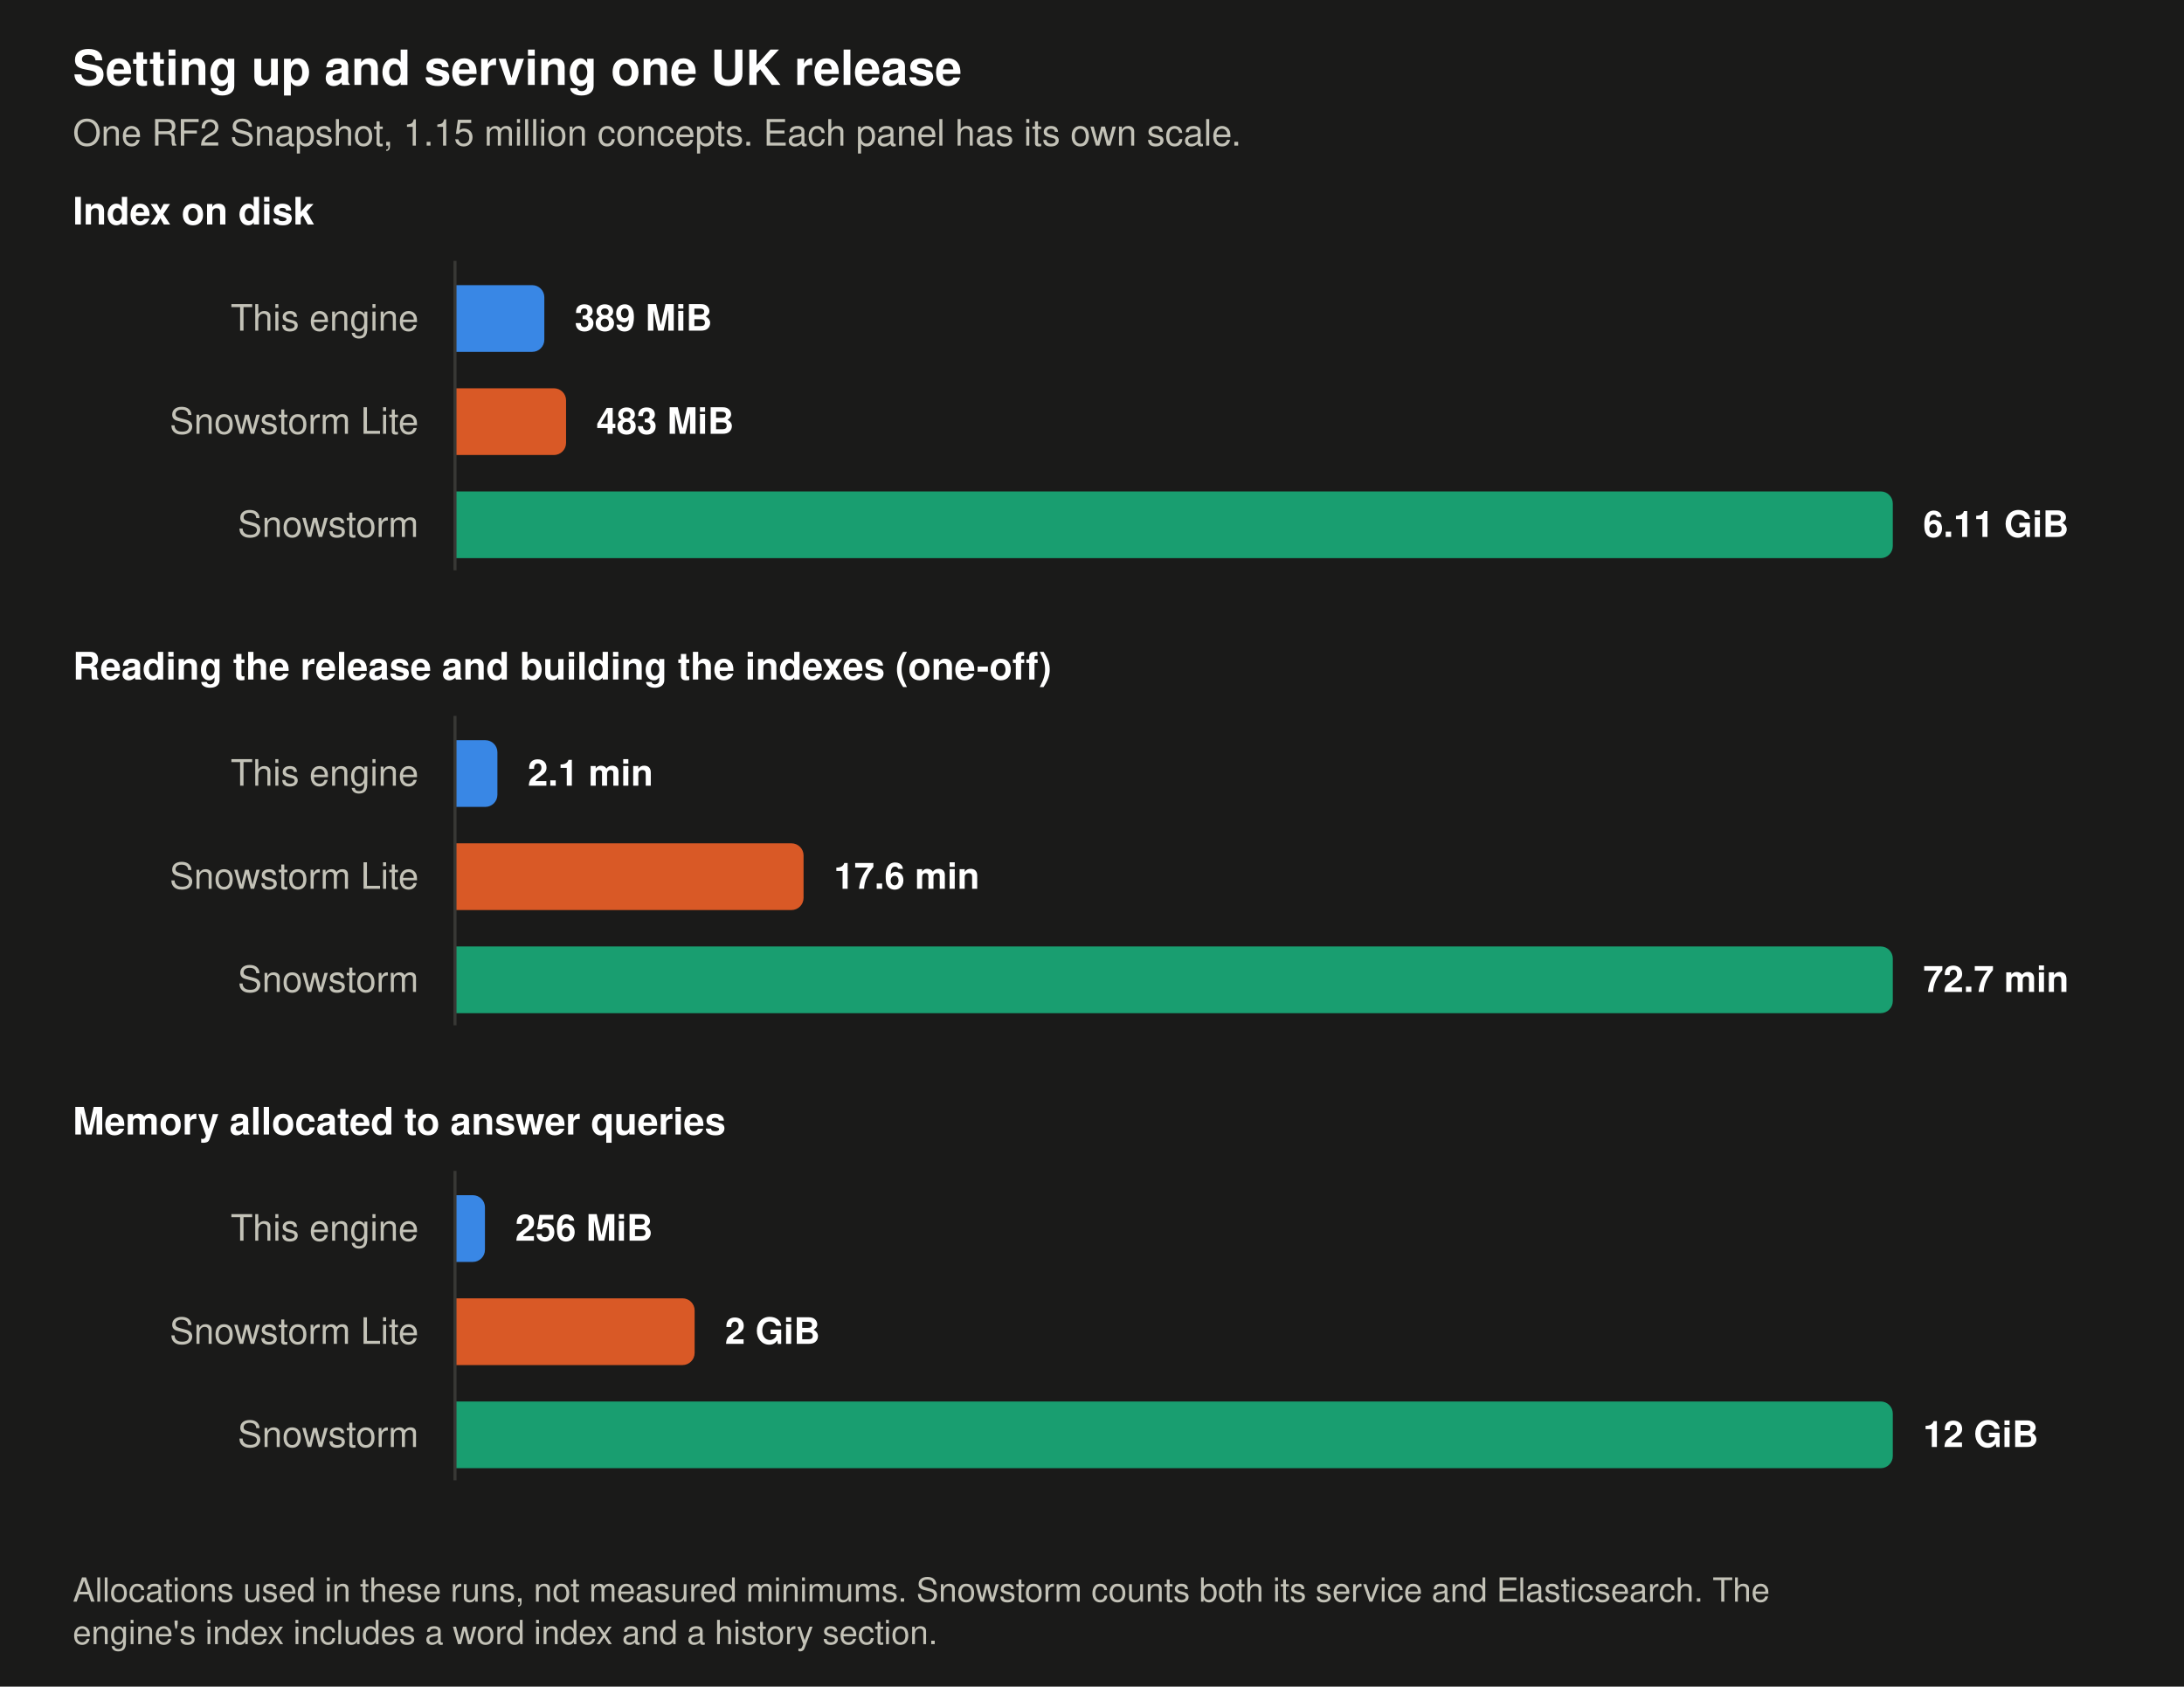
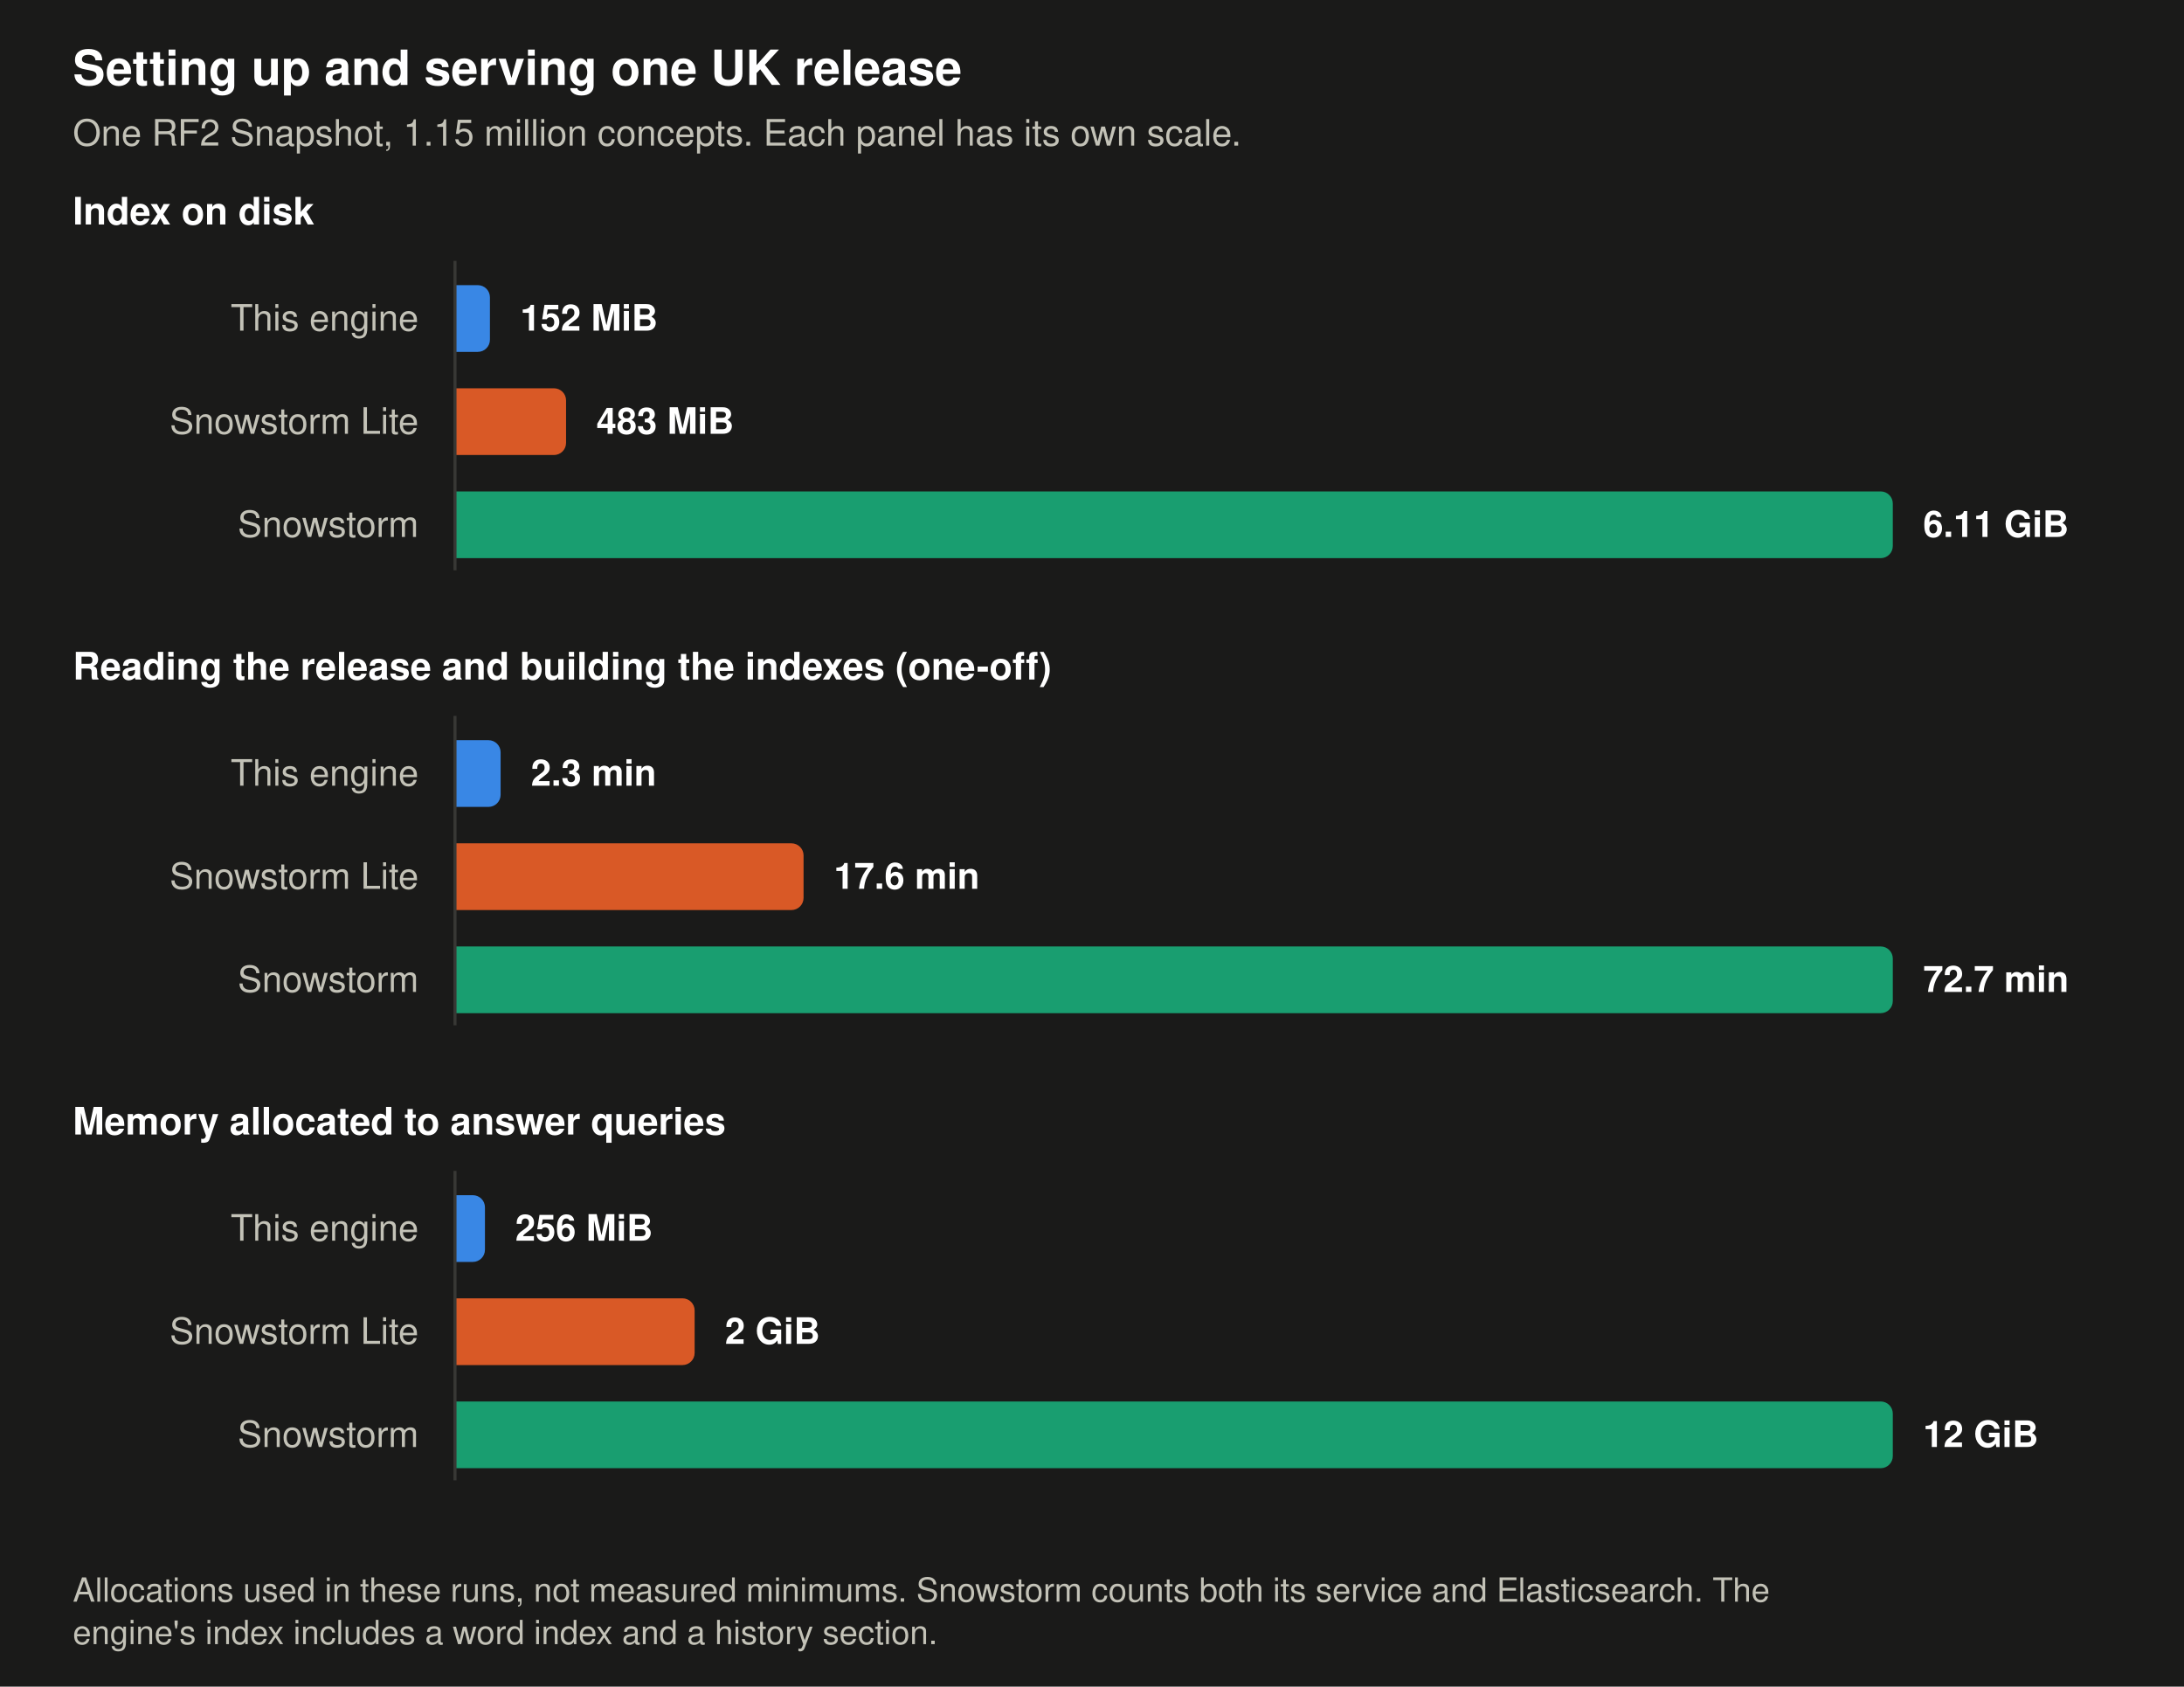
<svg xmlns="http://www.w3.org/2000/svg" width="720" height="556" viewBox="0 0 720 556" font-family="-apple-system,BlinkMacSystemFont,'Segoe UI',Helvetica,Arial,sans-serif" role="img" aria-label="Setting up and serving one UK release">
  <rect width="720" height="556" fill="#1a1a19" />
  <text x="24" y="28" font-size="16" font-weight="600" fill="#ffffff">Setting up and serving one UK release</text>
  <text x="24" y="48" font-size="12" fill="#c3c2b7">One RF2 Snapshot, 1.15 million concepts. Each panel has its own scale.</text>
  <text x="24" y="74" font-size="12.5" font-weight="600" fill="#ffffff">Index on disk</text>
  <text x="138" y="109.0" font-size="12" text-anchor="end" fill="#c3c2b7">This engine</text>
-   <path d="M150,94.0 H175.448 A4,4 0 0 1 179.448,98.0 V112.0 A4,4 0 0 1 175.448,116.0 H150 Z" fill="#3987e5" />
-   <text x="189.448" y="109.0" font-size="12" font-weight="600" fill="#ffffff">389 MiB</text>
+   <path d="M150,94.0 H157.516 A4,4 0 0 1 161.516,98.0 V112.0 A4,4 0 0 1 157.516,116.0 H150 Z" fill="#3987e5" />
+   <text x="171.516" y="109.0" font-size="12" font-weight="600" fill="#ffffff">152 MiB</text>
  <text x="138" y="143.0" font-size="12" text-anchor="end" fill="#c3c2b7">Snowstorm Lite</text>
  <path d="M150,128.0 H182.615 A4,4 0 0 1 186.615,132.0 V146.0 A4,4 0 0 1 182.615,150.0 H150 Z" fill="#d95926" />
  <text x="196.615" y="143.0" font-size="12" font-weight="600" fill="#ffffff">483 MiB</text>
  <text x="138" y="177.0" font-size="12" text-anchor="end" fill="#c3c2b7">Snowstorm</text>
  <path d="M150,162.0 H620.0 A4,4 0 0 1 624.0,166.0 V180.0 A4,4 0 0 1 620.0,184.0 H150 Z" fill="#199e70" />
  <text x="634.0" y="177.0" font-size="12" font-weight="600" fill="#ffffff">6.11 GiB</text>
  <line x1="150" y1="86" x2="150" y2="188" stroke="#383835" stroke-width="1" />
  <text x="24" y="224" font-size="12.5" font-weight="600" fill="#ffffff">Reading the release and building the indexes (one-off)</text>
  <text x="138" y="259.0" font-size="12" text-anchor="end" fill="#c3c2b7">This engine</text>
-   <path d="M150,244.0 H159.981 A4,4 0 0 1 163.981,248.0 V262.0 A4,4 0 0 1 159.981,266.0 H150 Z" fill="#3987e5" />
-   <text x="173.981" y="259.0" font-size="12" font-weight="600" fill="#ffffff">2.1 min</text>
+   <path d="M150,244.0 H161.035 A4,4 0 0 1 165.035,248.0 V262.0 A4,4 0 0 1 161.035,266.0 H150 Z" fill="#3987e5" />
+   <text x="175.035" y="259.0" font-size="12" font-weight="600" fill="#ffffff">2.3 min</text>
  <text x="138" y="293.0" font-size="12" text-anchor="end" fill="#c3c2b7">Snowstorm Lite</text>
  <path d="M150,278.0 H260.912 A4,4 0 0 1 264.912,282.0 V296.0 A4,4 0 0 1 260.912,300.0 H150 Z" fill="#d95926" />
  <text x="274.912" y="293.0" font-size="12" font-weight="600" fill="#ffffff">17.6 min</text>
  <text x="138" y="327.0" font-size="12" text-anchor="end" fill="#c3c2b7">Snowstorm</text>
  <path d="M150,312.0 H620.0 A4,4 0 0 1 624.0,316.0 V330.0 A4,4 0 0 1 620.0,334.0 H150 Z" fill="#199e70" />
  <text x="634.0" y="327.0" font-size="12" font-weight="600" fill="#ffffff">72.7 min</text>
  <line x1="150" y1="236" x2="150" y2="338" stroke="#383835" stroke-width="1" />
  <text x="24" y="374" font-size="12.5" font-weight="600" fill="#ffffff">Memory allocated to answer queries</text>
  <text x="138" y="409.0" font-size="12" text-anchor="end" fill="#c3c2b7">This engine</text>
  <path d="M150,394.0 H155.875 A4,4 0 0 1 159.875,398.0 V412.0 A4,4 0 0 1 155.875,416.0 H150 Z" fill="#3987e5" />
  <text x="169.875" y="409.0" font-size="12" font-weight="600" fill="#ffffff">256 MiB</text>
  <text x="138" y="443.0" font-size="12" text-anchor="end" fill="#c3c2b7">Snowstorm Lite</text>
  <path d="M150,428.0 H225.0 A4,4 0 0 1 229.0,432.0 V446.0 A4,4 0 0 1 225.0,450.0 H150 Z" fill="#d95926" />
  <text x="239.0" y="443.0" font-size="12" font-weight="600" fill="#ffffff">2 GiB</text>
  <text x="138" y="477.0" font-size="12" text-anchor="end" fill="#c3c2b7">Snowstorm</text>
  <path d="M150,462.0 H620.0 A4,4 0 0 1 624.0,466.0 V480.0 A4,4 0 0 1 620.0,484.0 H150 Z" fill="#199e70" />
  <text x="634.0" y="477.0" font-size="12" font-weight="600" fill="#ffffff">12 GiB</text>
  <line x1="150" y1="386" x2="150" y2="488" stroke="#383835" stroke-width="1" />
  <text x="24" y="528" font-size="11" fill="#c3c2b7">Allocations used in these runs, not measured minimums. Snowstorm counts both its service and Elasticsearch. The</text>
  <text x="24" y="542" font-size="11" fill="#c3c2b7">engine's index includes a word index and a history section.</text>
</svg>
